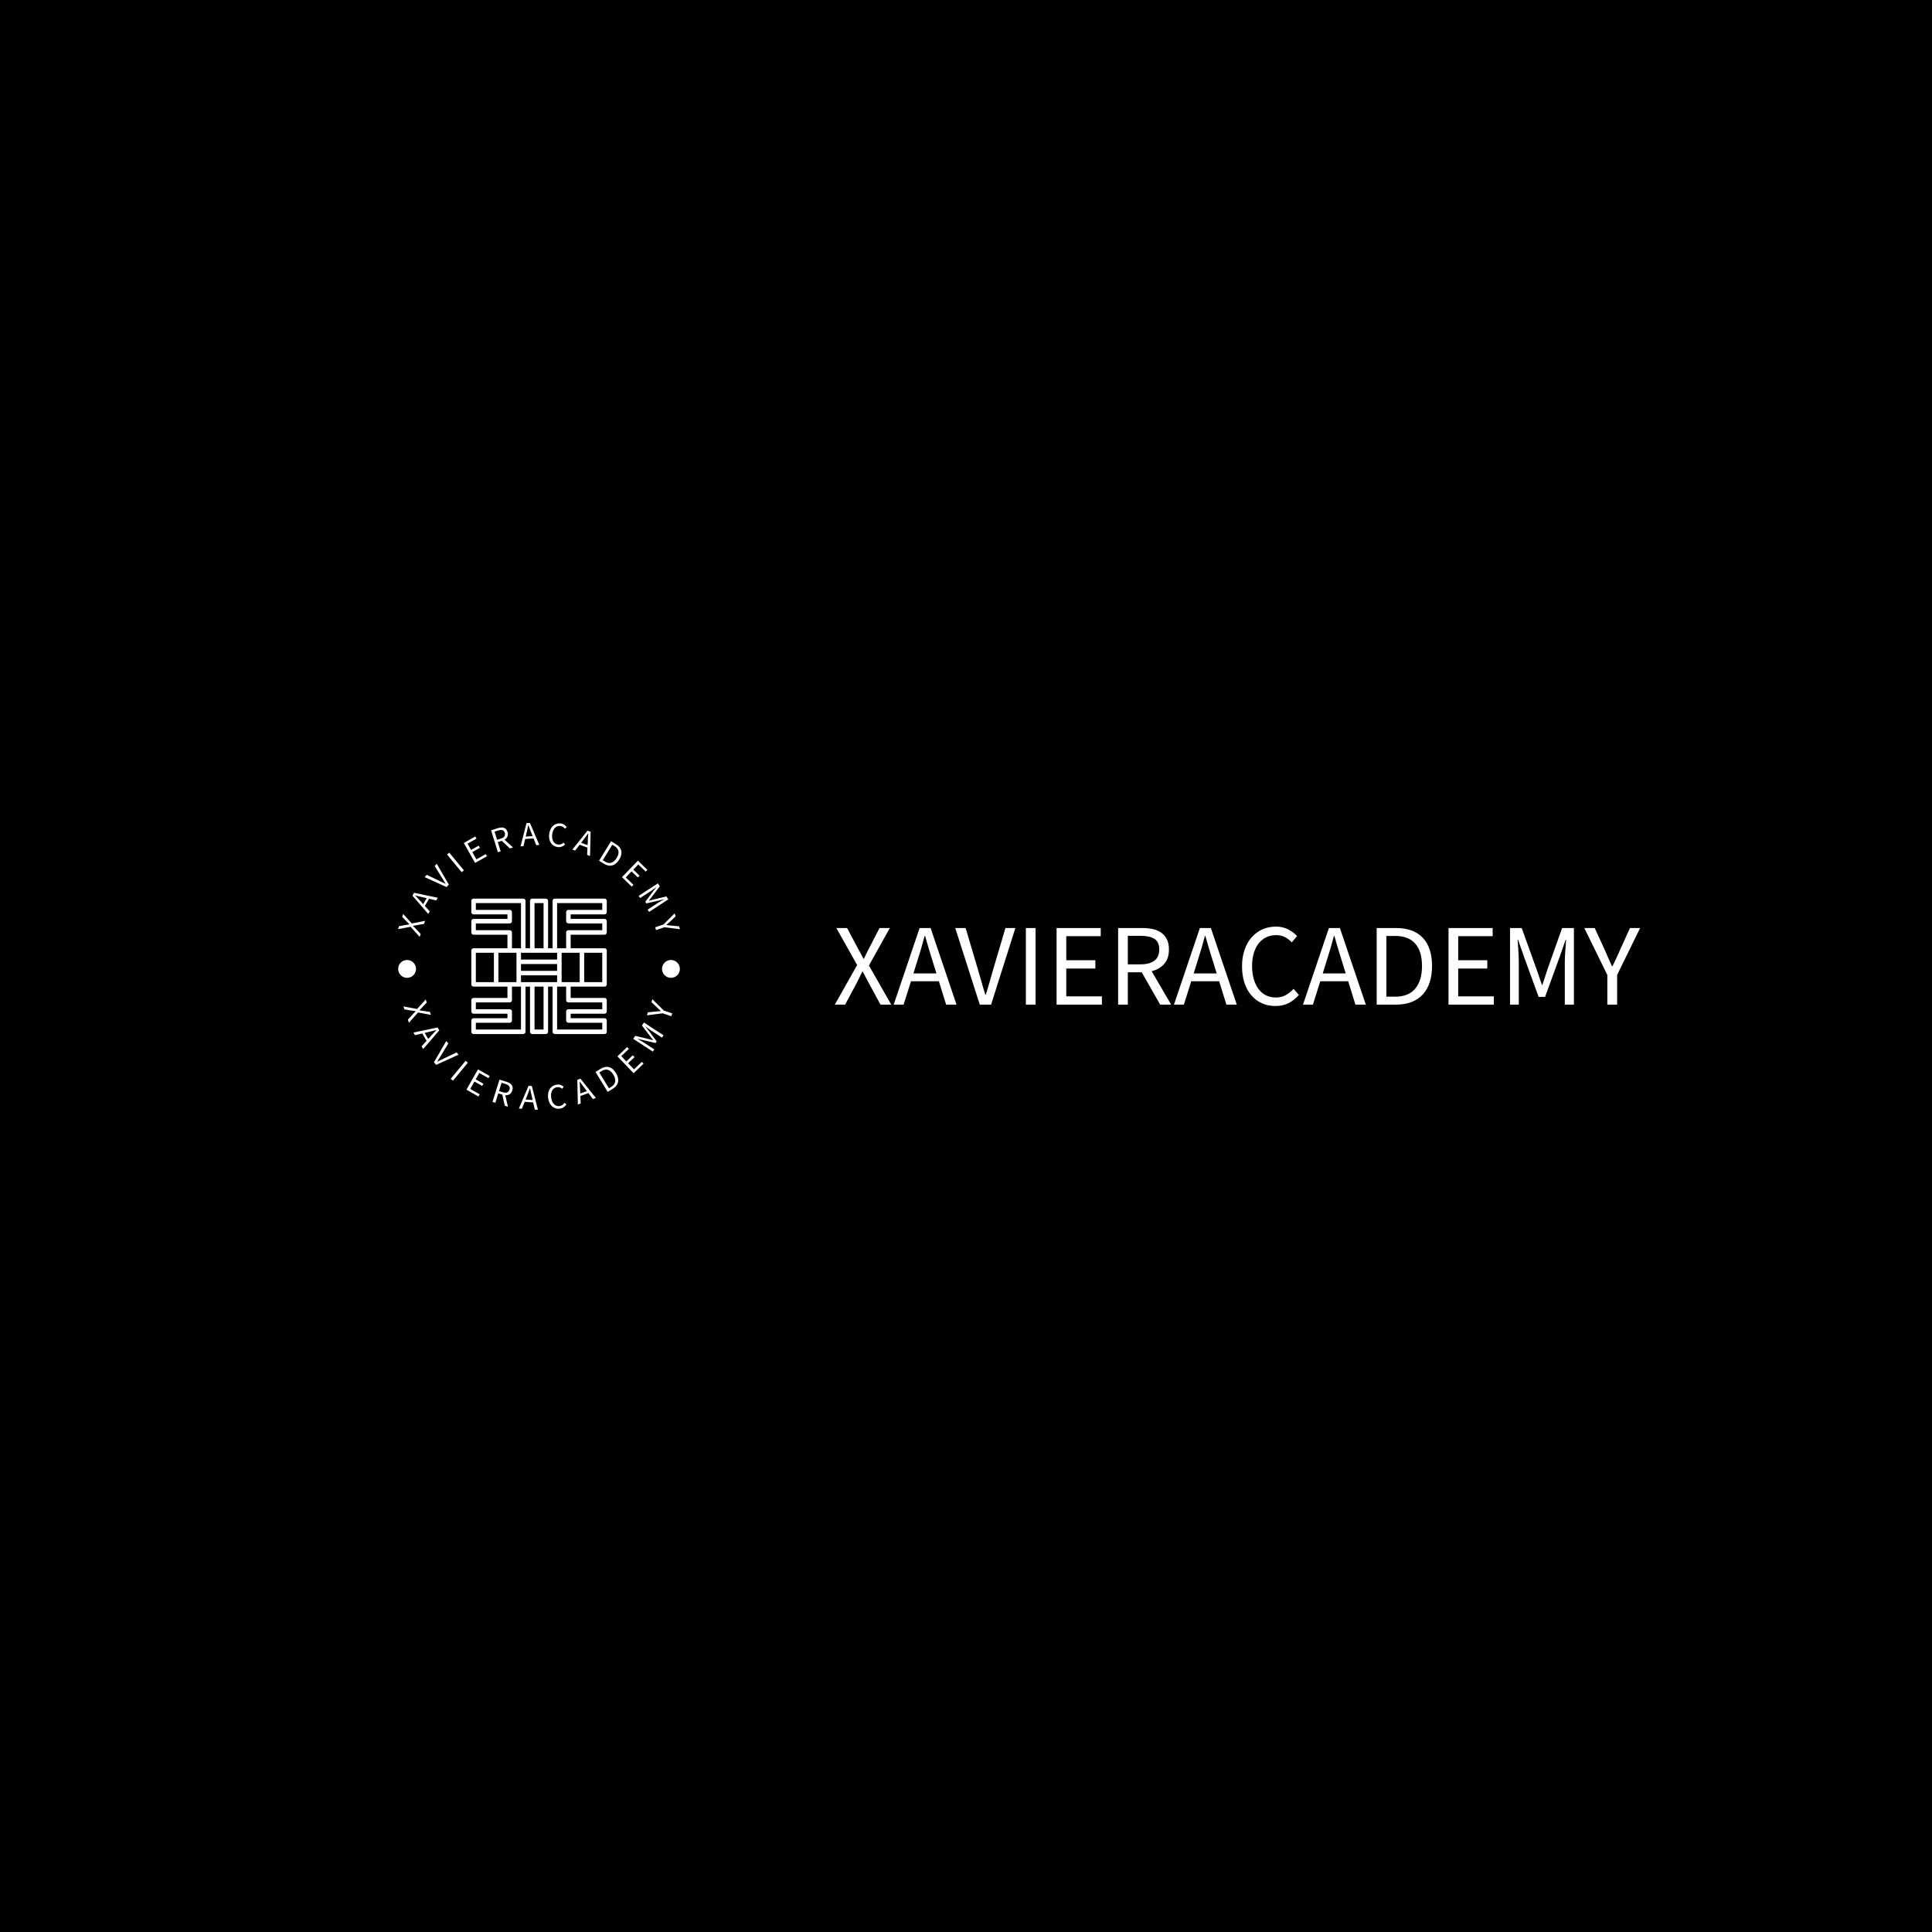
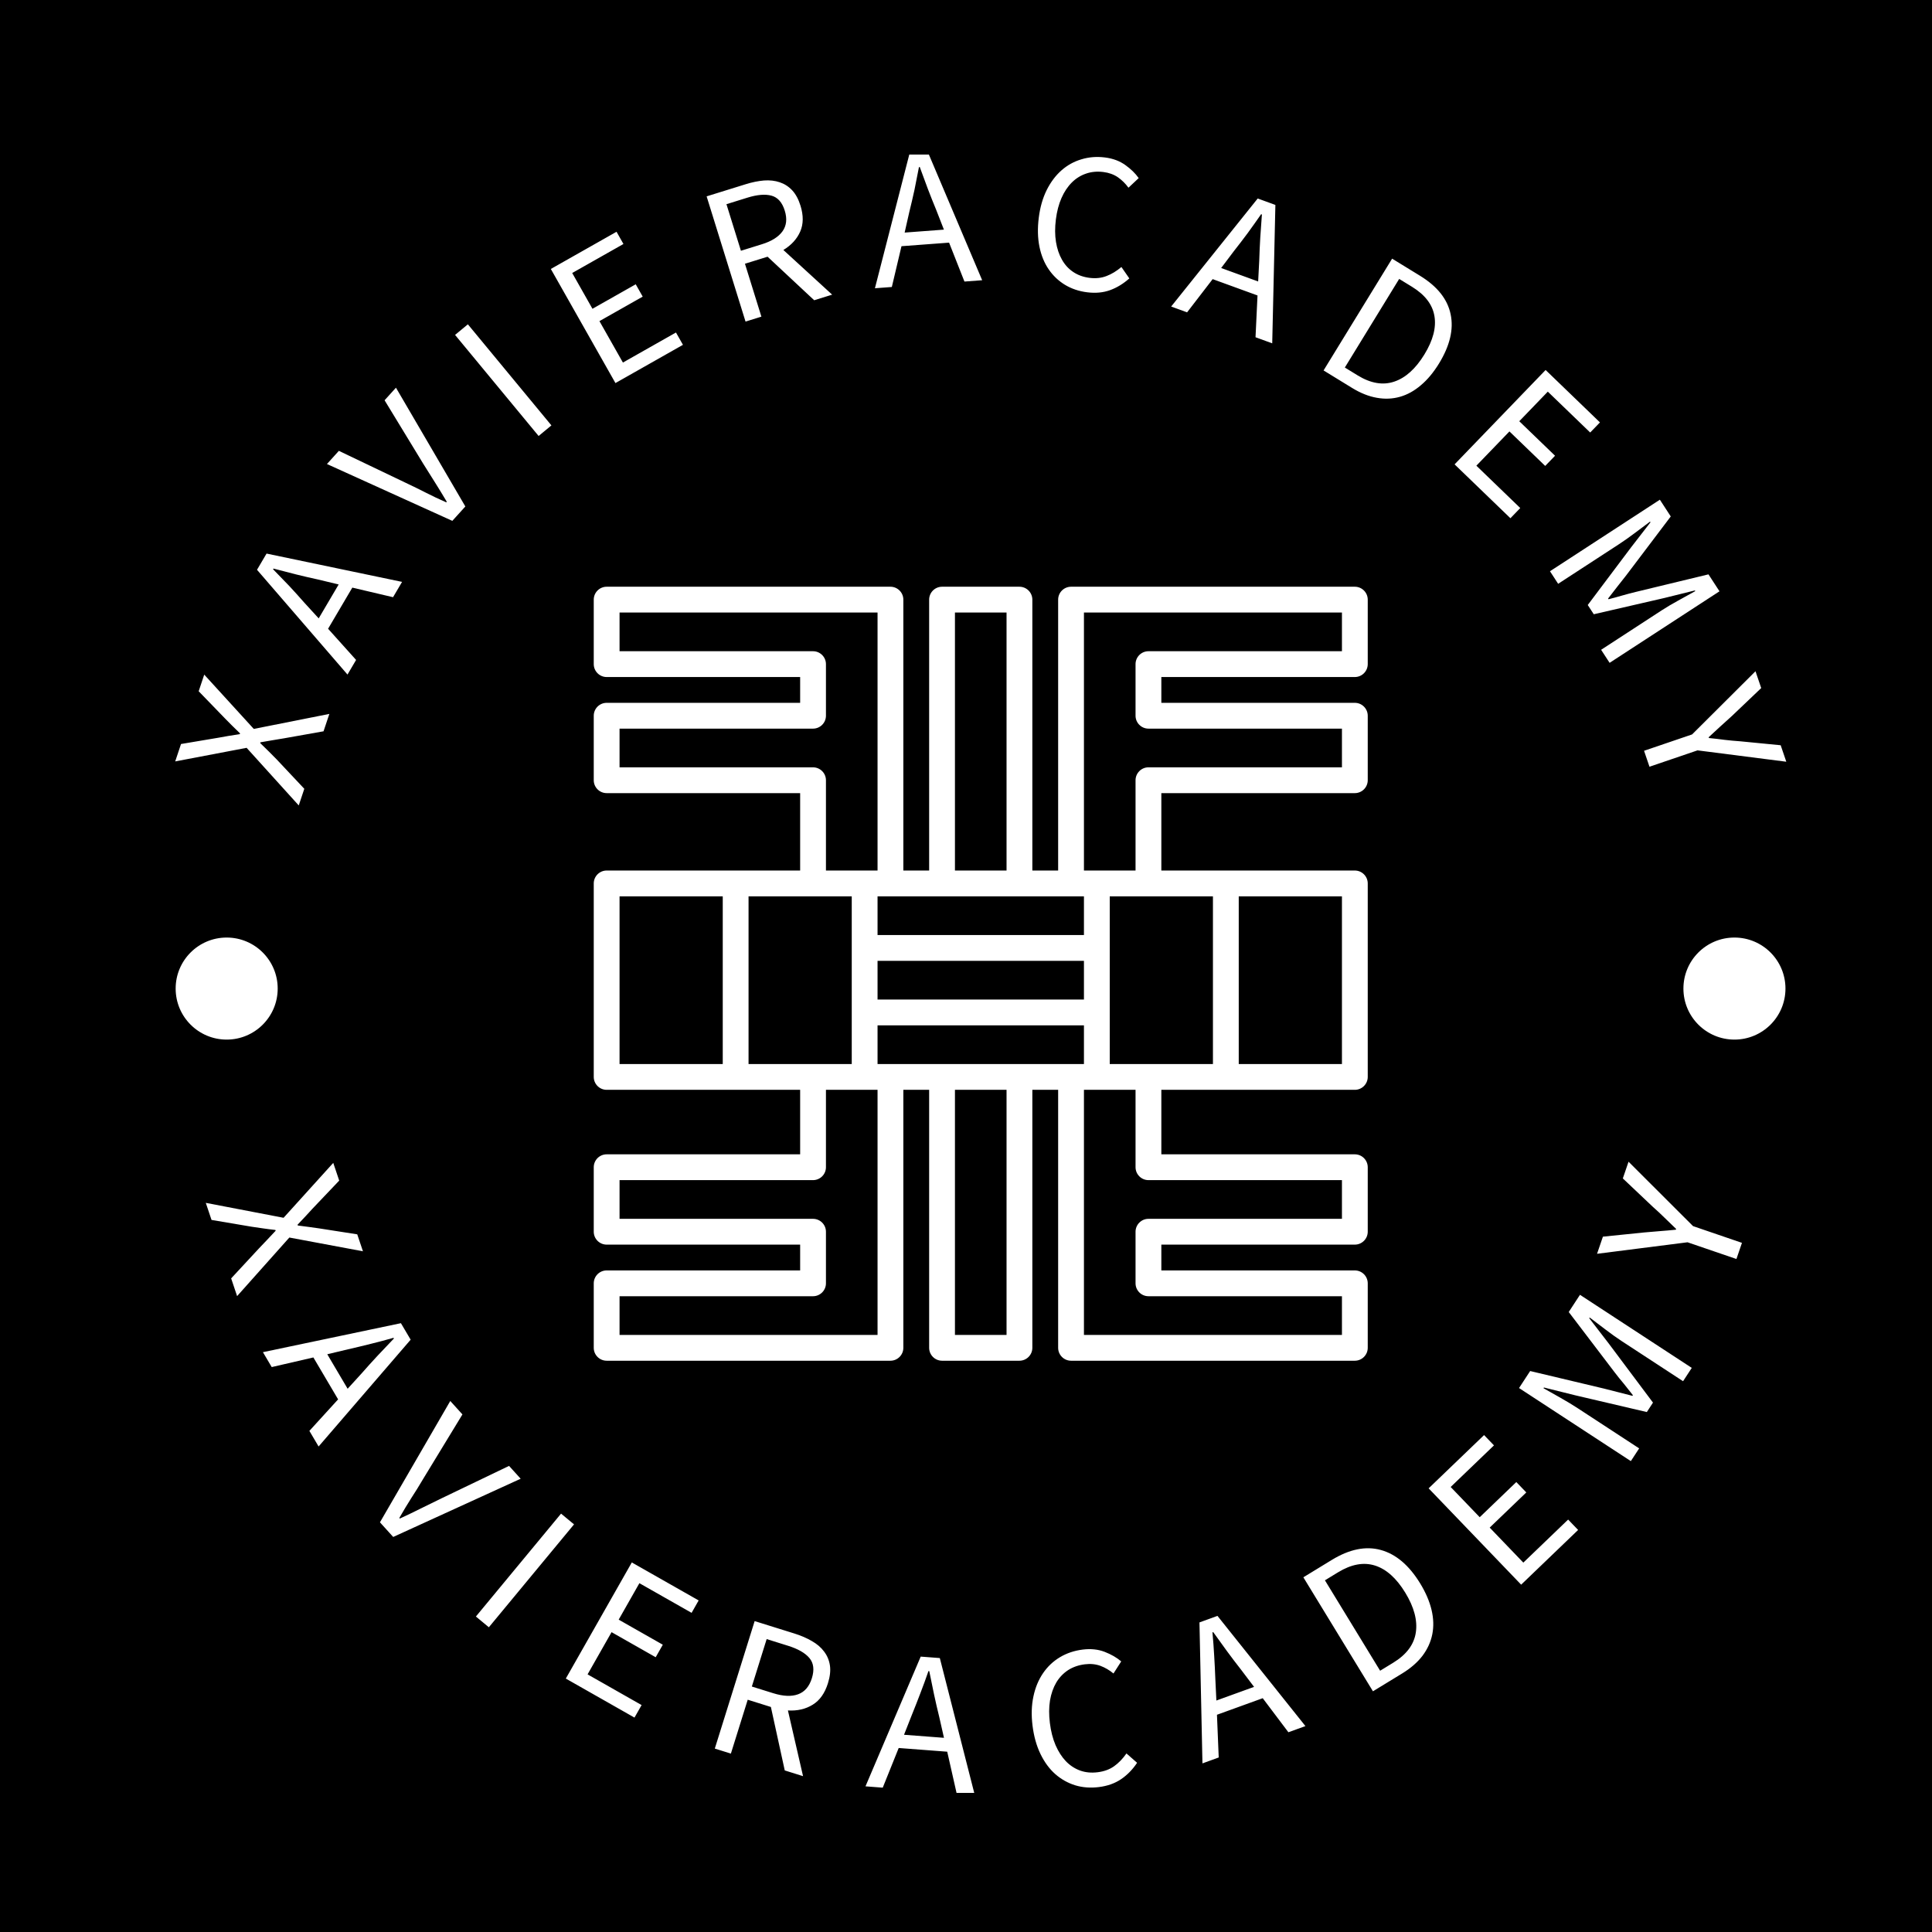
<svg xmlns="http://www.w3.org/2000/svg" version="1.1" width="1000" height="1000" viewBox="0 0 1000 1000">
  <rect width="1000" height="1000" fill="#000000" />
-   <g transform="matrix(0.7,0,0,0.7,149.5758,425.9615)">
+   <g transform="translate(-232, 80) scale(4)">
    <svg viewBox="0 0 396 84" data-background-color="#ffffff" preserveAspectRatio="xMidYMid meet" height="212" width="1000">
      <g id="tight-bounds" transform="matrix(1,0,0,1,0.2399962,-0.09141403)">
        <svg viewBox="0 0 395.52 84.183" height="84.183" width="395.52">
          <g>
            <svg viewBox="0 0 662.97 141.107" height="84.183" width="395.52">
              <g transform="matrix(1,0,0,1,267.4496,51.05282)">
                <svg viewBox="0 0 395.52 39.001" height="39.001" width="395.52">
                  <g>
                    <svg viewBox="0 0 395.52 39.001" height="39.001" width="395.52">
                      <g>
                        <svg viewBox="0 0 395.52 39.001" height="39.001" width="395.52">
                          <g transform="matrix(1,0,0,1,0,0)">
-                             <svg width="395.52" viewBox="0.75 -33.4 344.77 34" height="39.001" data-palette-color="#5e1914">
-                               <path d="M5.15 0L0.75 0 10.3-16.95 1.4-32.8 6-32.8 10.45-24.4Q11.1-23.25 11.68-22.18 12.25-21.1 13-19.65L13-19.65 13.2-19.65Q13.9-21.1 14.43-22.18 14.95-23.25 15.55-24.4L15.55-24.4 19.9-32.8 24.3-32.8 15.35-16.75 24.9 0 20.3 0 15.5-8.85Q14.85-10.05 14.18-11.33 13.5-12.6 12.7-14.1L12.7-14.1 12.5-14.1Q11.8-12.6 11.15-11.33 10.5-10.05 9.9-8.85L9.9-8.85 5.15 0ZM35.95-18.35L35.95-18.35 34.4-13.35 44.25-13.35 42.7-18.35Q41.8-21.1 41-23.83 40.2-26.55 39.4-29.4L39.4-29.4 39.2-29.4Q38.45-26.55 37.65-23.83 36.85-21.1 35.95-18.35ZM30.2 0L25.95 0 37.05-32.8 41.75-32.8 52.85 0 48.4 0 45.3-10 33.35-10 30.2 0ZM67.65 0L62.8 0 52.3-32.8 56.75-32.8 62-15.1Q62.9-12.15 63.57-9.65 64.25-7.15 65.2-4.25L65.2-4.25 65.4-4.25Q66.3-7.15 67-9.65 67.7-12.15 68.55-15.1L68.55-15.1 73.8-32.8 78.05-32.8 67.65 0ZM86.69 0L82.54 0 82.54-32.8 86.69-32.8 86.69 0ZM115.09 0L95.69 0 95.69-32.8 114.59-32.8 114.59-29.3 99.84-29.3 99.84-19 112.29-19 112.29-15.45 99.84-15.45 99.84-3.55 115.09-3.55 115.09 0ZM126.19 0L122.04 0 122.04-32.8 132.29-32.8Q134.79-32.8 136.91-32.33 139.04-31.85 140.56-30.75 142.09-29.65 142.94-27.9 143.79-26.15 143.79-23.6L143.79-23.6Q143.79-19.75 141.79-17.45 139.79-15.15 136.39-14.3L136.39-14.3 144.74 0 140.04 0 132.14-13.85 126.19-13.85 126.19 0ZM126.19-29.45L126.19-17.25 131.69-17.25Q135.54-17.25 137.59-18.82 139.64-20.4 139.64-23.6L139.64-23.6Q139.64-26.85 137.59-28.15 135.54-29.45 131.69-29.45L131.69-29.45 126.19-29.45ZM155.94-18.35L155.94-18.35 154.39-13.35 164.24-13.35 162.69-18.35Q161.79-21.1 160.99-23.83 160.19-26.55 159.39-29.4L159.39-29.4 159.19-29.4Q158.44-26.55 157.64-23.83 156.84-21.1 155.94-18.35ZM150.19 0L145.94 0 157.04-32.8 161.74-32.8 172.84 0 168.39 0 165.29-10 153.34-10 150.19 0ZM189.38 0.6L189.38 0.6Q186.28 0.6 183.68-0.55 181.08-1.7 179.16-3.88 177.23-6.05 176.16-9.22 175.08-12.4 175.08-16.4L175.08-16.4Q175.08-20.35 176.18-23.5 177.28-26.65 179.23-28.85 181.18-31.05 183.83-32.23 186.48-33.4 189.63-33.4L189.63-33.4Q192.63-33.4 194.91-32.18 197.18-30.95 198.63-29.35L198.63-29.35 196.38-26.65Q195.08-28.05 193.43-28.9 191.78-29.75 189.68-29.75L189.68-29.75Q187.33-29.75 185.43-28.83 183.53-27.9 182.18-26.18 180.83-24.45 180.11-22 179.38-19.55 179.38-16.5L179.38-16.5Q179.38-13.4 180.11-10.93 180.83-8.45 182.13-6.7 183.43-4.95 185.31-4 187.18-3.05 189.53-3.05L189.53-3.05Q191.93-3.05 193.73-4.03 195.53-5 197.13-6.75L197.13-6.75 199.43-4.15Q197.48-1.9 195.03-0.65 192.58 0.6 189.38 0.6ZM211.18-18.35L211.18-18.35 209.63-13.35 219.48-13.35 217.93-18.35Q217.03-21.1 216.23-23.83 215.43-26.55 214.63-29.4L214.63-29.4 214.43-29.4Q213.68-26.55 212.88-23.83 212.08-21.1 211.18-18.35ZM205.43 0L201.18 0 212.28-32.8 216.98-32.8 228.08 0 223.63 0 220.53-10 208.58-10 205.43 0ZM241.13 0L232.73 0 232.73-32.8 240.93-32.8Q248.53-32.8 252.48-28.6 256.43-24.4 256.43-16.55L256.43-16.55Q256.43-12.65 255.43-9.58 254.43-6.5 252.48-4.38 250.53-2.25 247.68-1.13 244.83 0 241.13 0L241.13 0ZM236.88-29.4L236.88-3.4 240.63-3.4Q246.38-3.4 249.25-6.85 252.13-10.3 252.13-16.55L252.13-16.55Q252.13-22.8 249.25-26.1 246.38-29.4 240.63-29.4L240.63-29.4 236.88-29.4ZM282.88 0L263.48 0 263.48-32.8 282.38-32.8 282.38-29.3 267.63-29.3 267.63-19 280.08-19 280.08-15.45 267.63-15.45 267.63-3.55 282.88-3.55 282.88 0ZM293.57 0L289.82 0 289.82-32.8 294.82-32.8 301.12-15.3Q301.72-13.6 302.3-11.88 302.87-10.15 303.47-8.45L303.47-8.45 303.67-8.45Q304.27-10.15 304.8-11.88 305.32-13.6 305.92-15.3L305.92-15.3 312.12-32.8 317.17-32.8 317.17 0 313.27 0 313.27-18.05Q313.27-20.25 313.47-22.9 313.67-25.55 313.82-27.75L313.82-27.75 313.62-27.75 311.02-20.3 304.82-3.3 302.07-3.3 295.87-20.3 293.27-27.75 293.07-27.75Q293.22-25.55 293.4-22.9 293.57-20.25 293.57-18.05L293.57-18.05 293.57 0ZM335.67 0L331.47 0 331.47-12.7 321.62-32.8 326.07-32.8 330.32-23.55Q331.12-21.75 331.87-20 332.62-18.25 333.47-16.4L333.47-16.4 333.67-16.4Q334.52-18.25 335.37-20 336.22-21.75 336.97-23.55L336.97-23.55 341.17-32.8 345.52-32.8 335.67-12.7 335.67 0Z" opacity="1" transform="matrix(1,0,0,1,0,0)" fill="#ffffff" class="undefined-text-0" data-fill-palette-color="primary" id="text-0" />
-                             </svg>
+                             <svg width="395.52" viewBox="0.75 -33.4 344.77 34" height="39.001" data-palette-color="#5e1914" />
                          </g>
                        </svg>
                      </g>
                    </svg>
                  </g>
                </svg>
              </g>
              <g>
                <svg viewBox="0 0 244.431 141.107" height="141.107" width="244.431">
                  <g>
                    <svg viewBox="0 0 244.431 141.107" height="141.107" width="244.431">
                      <g transform="matrix(1,0,0,1,88.95643,37.29427)">
                        <svg viewBox="0 0 66.518 66.518" height="66.518" width="66.518">
                          <g>
                            <svg version="1.1" x="0" y="0" viewBox="0 0 60 60" enable-background="new 0 0 60 60" xml:space="preserve" height="66.518" width="66.518" class="icon-a-0" data-fill-palette-color="accent" id="a-0">
                              <path fill="#ffffff" d="M59 7c0.55 0 1-0.45 1-1V1c0-0.55-0.45-1-1-1H37c-0.55 0-1 0.45-1 1v21h-2V1c0-0.55-0.45-1-1-1h-6c-0.55 0-1 0.45-1 1v21h-2V1c0-0.55-0.45-1-1-1H1C0.45 0 0 0.45 0 1v5c0 0.55 0.45 1 1 1h15v2H1c-0.55 0-1 0.45-1 1v5c0 0.55 0.45 1 1 1h15v6H1c-0.55 0-1 0.45-1 1v15c0 0.55 0.45 1 1 1h15v5H1c-0.55 0-1 0.45-1 1v5c0 0.55 0.45 1 1 1h15v2H1c-0.55 0-1 0.45-1 1v5c0 0.55 0.45 1 1 1h22c0.55 0 1-0.45 1-1V39h2v20c0 0.55 0.45 1 1 1h6c0.55 0 1-0.45 1-1V39h2v20c0 0.55 0.45 1 1 1h22c0.55 0 1-0.45 1-1v-5c0-0.55-0.45-1-1-1H44v-2h15c0.55 0 1-0.45 1-1v-5c0-0.55-0.45-1-1-1H44v-5h15c0.55 0 1-0.45 1-1V23c0-0.55-0.45-1-1-1H44v-6h15c0.55 0 1-0.45 1-1v-5c0-0.55-0.45-1-1-1H44V7H59zM43 24h5v13h-5-3v-4-5-4H43zM33 37h-6-4-1v-3h16v3h-1H33zM17 37h-5V24h5 3v4 5 4H17zM38 32H22v-3h16V32zM38 27H22v-3h1 4 6 4 1V27zM28 2h4v20h-4V2zM17 14H2v-3h15c0.55 0 1-0.45 1-1V6c0-0.55-0.45-1-1-1H2V2h20v20h-1-3v-7C18 14.45 17.55 14 17 14zM2 24h8v13H2V24zM22 58H2v-3h15c0.55 0 1-0.45 1-1v-4c0-0.55-0.45-1-1-1H2v-3h15c0.55 0 1-0.45 1-1v-6h3 1V58zM32 58h-4V39h4V58zM43 46h15v3H43c-0.55 0-1 0.45-1 1v4c0 0.55 0.45 1 1 1h15v3H38V39h1 3v6C42 45.55 42.45 46 43 46zM58 37h-8V24h8V37zM43 11h15v3H43c-0.55 0-1 0.45-1 1v7h-3-1V2h20v3H43c-0.55 0-1 0.45-1 1v4C42 10.55 42.45 11 43 11z" data-fill-palette-color="accent" />
                            </svg>
                          </g>
                        </svg>
                      </g>
                      <path d="M64.081 54.661L63.603 56.09 59.123 51.139 52.986 52.307 53.486 50.811 56.709 50.269C57.008 50.214 57.296 50.163 57.571 50.115 57.847 50.067 58.169 50.017 58.537 49.964V49.964L58.559 49.898C58.295 49.641 58.064 49.417 57.869 49.225 57.675 49.027 57.474 48.823 57.263 48.612V48.612L55.003 46.277 55.481 44.848 59.74 49.514 66.234 48.224 65.734 49.719 62.321 50.325C62.016 50.377 61.701 50.43 61.374 50.482 61.048 50.534 60.695 50.595 60.314 50.664V50.664L60.291 50.73C60.563 50.989 60.814 51.235 61.045 51.466 61.274 51.704 61.497 51.93 61.714 52.142V52.142ZM64.099 38.682V38.682L65.318 40.014 67.035 37.099 65.279 36.678C64.635 36.538 63.997 36.39 63.363 36.233 62.733 36.071 62.09 35.904 61.433 35.734V35.734L61.398 35.794C61.872 36.274 62.333 36.75 62.781 37.222 63.225 37.7 63.665 38.187 64.099 38.682ZM68.532 43.586L67.792 44.842 60.017 35.838 60.837 34.445 72.483 36.878 71.708 38.194 68.207 37.371 66.125 40.906ZM77.921 30.397L76.803 31.633 66.028 26.749 67.052 25.616 72.772 28.352C73.414 28.654 73.999 28.941 74.526 29.211 75.053 29.481 75.637 29.758 76.278 30.041V30.041L76.325 29.989C75.97 29.39 75.633 28.839 75.316 28.337 74.998 27.835 74.653 27.285 74.279 26.686V26.686L70.981 21.27 71.958 20.189ZM85.318 23.429L84.218 24.339 77.038 15.653 78.139 14.743ZM96.623 16.505L90.821 19.791 85.268 9.985 90.914 6.788 91.509 7.839 87.105 10.332 88.846 13.407 92.564 11.302 93.164 12.362 89.446 14.467 91.463 18.028 96.023 15.446ZM103.364 14.083L102.001 14.507 98.657 3.745 102.022 2.7C102.568 2.53 103.089 2.424 103.585 2.381 104.082 2.345 104.534 2.396 104.939 2.535 105.351 2.672 105.708 2.902 106.011 3.226 106.314 3.55 106.552 3.992 106.726 4.551V4.551C106.986 5.39 106.979 6.127 106.703 6.764 106.422 7.408 105.939 7.938 105.253 8.354V8.354L109.446 12.193 107.901 12.673 103.896 8.932 101.951 9.536ZM100.361 4.418L101.605 8.421 103.406 7.861C104.245 7.601 104.837 7.229 105.181 6.745 105.526 6.262 105.589 5.671 105.372 4.972V4.972C105.151 4.26 104.77 3.831 104.23 3.685 103.69 3.54 103.001 3.597 102.162 3.858V3.858ZM116.074 5.096V5.096L115.675 6.858 119.05 6.605 118.393 4.922C118.141 4.314 117.898 3.705 117.666 3.095 117.44 2.485 117.209 1.861 116.975 1.225V1.225L116.905 1.23C116.781 1.893 116.653 2.544 116.521 3.181 116.382 3.818 116.233 4.457 116.074 5.096ZM114.574 11.534L113.121 11.643 116.081 0.121 117.694 0 122.338 10.953 120.815 11.067 119.494 7.723 115.403 8.029ZM131.354 11.989V11.989C130.647 11.9 130.014 11.686 129.453 11.347 128.899 11.009 128.434 10.569 128.06 10.025 127.68 9.474 127.413 8.824 127.26 8.073 127.107 7.316 127.088 6.485 127.202 5.581V5.581C127.315 4.683 127.542 3.89 127.884 3.202 128.224 2.521 128.648 1.957 129.153 1.511 129.659 1.065 130.232 0.748 130.873 0.56 131.507 0.366 132.181 0.313 132.894 0.403V0.403C133.574 0.488 134.157 0.706 134.643 1.056 135.123 1.398 135.505 1.771 135.79 2.176V2.176L134.911 3.001C134.654 2.647 134.35 2.347 133.998 2.101 133.646 1.862 133.232 1.713 132.757 1.653V1.653C132.222 1.586 131.727 1.631 131.271 1.788 130.809 1.944 130.401 2.198 130.048 2.549 129.688 2.906 129.391 3.352 129.156 3.885 128.921 4.419 128.76 5.033 128.672 5.726V5.726C128.583 6.432 128.586 7.077 128.68 7.659 128.775 8.24 128.945 8.748 129.193 9.182 129.439 9.622 129.76 9.974 130.156 10.239 130.558 10.511 131.026 10.68 131.561 10.748V10.748C132.102 10.816 132.591 10.764 133.029 10.591 133.466 10.425 133.891 10.166 134.304 9.816V9.816L134.985 10.797C134.471 11.255 133.919 11.592 133.329 11.806 132.738 12.02 132.08 12.081 131.354 11.989ZM143.964 8.461V8.461L142.877 9.903 146.056 11.06 146.15 9.256C146.17 8.598 146.199 7.943 146.238 7.292 146.283 6.642 146.33 5.98 146.378 5.303V5.303L146.312 5.279C145.927 5.833 145.542 6.373 145.16 6.899 144.771 7.423 144.372 7.944 143.964 8.461ZM139.949 13.713L138.58 13.214 146.018 3.929 147.537 4.482 147.265 16.376 145.83 15.853 146.001 12.262 142.146 10.858ZM154.137 20.214L151.678 18.706 157.57 9.099 159.969 10.571C161.456 11.482 162.332 12.586 162.599 13.882 162.87 15.172 162.535 16.582 161.596 18.114V18.114C161.126 18.88 160.609 19.5 160.046 19.973 159.484 20.456 158.886 20.788 158.252 20.969 157.609 21.153 156.943 21.181 156.255 21.056 155.564 20.936 154.858 20.656 154.137 20.214ZM158.176 10.841L153.506 18.456 154.603 19.129C155.726 19.818 156.776 19.997 157.751 19.667 158.723 19.342 159.585 18.567 160.337 17.342V17.342C161.085 16.122 161.374 15.02 161.206 14.034 161.041 13.043 160.397 12.203 159.274 11.514V11.514ZM167.736 31.407L162.938 26.778 170.761 18.667 175.431 23.172 174.592 24.041 170.95 20.528 168.497 23.071 171.572 26.037 170.726 26.913 167.652 23.947 164.81 26.892 168.582 30.531ZM171.838 37.043L171.136 35.964 180.58 29.815 181.516 31.254 177.663 36.348C177.406 36.674 177.15 36.999 176.893 37.325 176.631 37.654 176.377 37.983 176.13 38.311V38.311L176.168 38.369C176.564 38.27 176.962 38.162 177.362 38.044 177.756 37.931 178.156 37.825 178.561 37.728V37.728L184.757 36.231 185.704 37.687 176.261 43.835 175.531 42.714 180.725 39.332C181.149 39.056 181.628 38.773 182.16 38.481 182.693 38.19 183.181 37.92 183.623 37.672V37.672L183.585 37.614 180.958 38.264 174.9 39.659 174.382 38.865 178.116 33.897 179.772 31.758 179.734 31.7C179.329 32.004 178.883 32.338 178.397 32.701 177.911 33.065 177.457 33.385 177.033 33.661V33.661ZM179.687 52.763L179.221 51.393 183.35 49.987 188.798 44.558 189.29 46.003 186.758 48.415C186.425 48.719 186.095 49.017 185.766 49.312 185.444 49.604 185.113 49.911 184.772 50.231V50.231L184.794 50.297C185.26 50.342 185.713 50.395 186.156 50.455 186.602 50.507 187.049 50.548 187.495 50.579V50.579L190.963 50.917 191.445 52.334 183.816 51.357ZM56.107 91.712L55.615 90.245 62.3 91.528 66.569 86.809 67.081 88.332 64.785 90.746C64.582 90.975 64.381 91.194 64.184 91.4 63.993 91.605 63.765 91.846 63.5 92.125V92.125L63.523 92.191C63.895 92.234 64.218 92.277 64.492 92.318 64.77 92.351 65.057 92.392 65.354 92.439V92.439L68.631 92.95 69.121 94.407 62.796 93.225 58.306 98.26 57.795 96.736 60.191 94.152C60.409 93.924 60.635 93.687 60.868 93.441 61.101 93.194 61.352 92.927 61.62 92.64V92.64L61.598 92.574C61.219 92.533 60.864 92.487 60.531 92.438 60.198 92.388 59.877 92.341 59.568 92.298V92.298ZM67.833 102.832V102.832L66.055 103.256 67.805 106.221 69.036 104.869C69.483 104.358 69.932 103.861 70.382 103.379 70.837 102.894 71.304 102.402 71.782 101.903V101.903L71.747 101.843C71.086 102.032 70.431 102.206 69.783 102.365 69.144 102.526 68.494 102.681 67.833 102.832ZM61.281 104.358L60.525 103.077 72.384 100.586 73.221 102.004 65.31 111.183 64.518 109.842 66.987 107.133 64.861 103.531ZM71.721 118.958L70.582 117.7 76.626 107.273 77.671 108.427 74.309 113.949C73.944 114.567 73.596 115.129 73.264 115.635 72.942 116.142 72.603 116.705 72.248 117.323V117.323L72.295 117.375C72.941 117.077 73.532 116.793 74.068 116.523 74.614 116.253 75.208 115.962 75.85 115.65V115.65L81.677 112.851 82.676 113.954ZM79.942 126.719L78.828 125.796 86.147 116.953 87.262 117.876ZM92.457 134.482L86.556 131.128 92.227 121.148 97.972 124.413 97.366 125.48 92.879 122.931 91.099 126.064 94.891 128.219 94.28 129.295 90.487 127.14 88.426 130.767 93.069 133.406ZM100.742 137.577L99.36 137.145 102.784 126.189 106.204 127.257C106.763 127.432 107.261 127.647 107.697 127.902 108.141 128.152 108.493 128.454 108.753 128.807 109.02 129.155 109.188 129.556 109.255 130.009 109.318 130.454 109.261 130.963 109.082 131.534V131.534C108.814 132.392 108.378 133.005 107.775 133.374 107.17 133.75 106.459 133.915 105.644 133.869V133.869L106.944 139.515 105.372 139.023 104.18 133.569 102.189 132.946ZM103.817 127.735L102.543 131.813 104.382 132.387C105.239 132.655 105.951 132.686 106.517 132.479 107.084 132.273 107.478 131.814 107.701 131.103V131.103C107.927 130.379 107.857 129.799 107.491 129.364 107.125 128.929 106.513 128.578 105.656 128.31V128.31ZM116.292 134.258V134.258L115.622 135.958 119.055 136.22 118.651 134.438C118.488 133.778 118.337 133.126 118.2 132.481 118.062 131.83 117.926 131.166 117.791 130.488V130.488L117.722 130.483C117.498 131.133 117.266 131.769 117.025 132.392 116.791 133.008 116.547 133.63 116.292 134.258ZM113.793 140.504L112.31 140.39 117.056 129.241 118.698 129.366 121.695 141.107 120.143 140.988 119.335 137.413 115.164 137.095ZM132.371 140.453V140.453C131.651 140.543 130.974 140.493 130.34 140.303 129.706 140.107 129.133 139.786 128.622 139.34 128.117 138.893 127.693 138.318 127.352 137.617 127.009 136.908 126.78 136.092 126.665 135.167V135.167C126.552 134.256 126.579 133.418 126.745 132.653 126.906 131.895 127.182 131.231 127.574 130.659 127.96 130.095 128.443 129.639 129.023 129.292 129.604 128.945 130.257 128.726 130.984 128.636V128.636C131.677 128.55 132.306 128.616 132.869 128.834 133.433 129.053 133.906 129.326 134.288 129.654V129.654L133.623 130.692C133.279 130.406 132.906 130.188 132.505 130.036 132.098 129.886 131.65 129.841 131.161 129.902V129.902C130.619 129.969 130.141 130.136 129.724 130.402 129.309 130.675 128.971 131.029 128.71 131.463 128.449 131.905 128.268 132.42 128.167 133.009 128.073 133.598 128.069 134.242 128.156 134.942V134.942C128.245 135.662 128.408 136.298 128.645 136.852 128.888 137.406 129.183 137.865 129.53 138.231 129.884 138.596 130.292 138.864 130.756 139.034 131.213 139.199 131.715 139.247 132.263 139.179V139.179C132.818 139.11 133.289 138.938 133.677 138.662 134.065 138.385 134.419 138.02 134.738 137.564V137.564L135.652 138.366C135.268 138.943 134.81 139.413 134.278 139.774 133.746 140.135 133.11 140.361 132.371 140.453ZM142.378 131.189V131.189L142.466 133.015 145.704 131.842 144.602 130.384C144.182 129.849 143.777 129.316 143.387 128.786 142.994 128.248 142.597 127.699 142.195 127.136V127.136L142.129 127.16C142.193 127.845 142.243 128.52 142.279 129.187 142.319 129.844 142.352 130.512 142.378 131.189ZM142.667 137.91L141.269 138.417 141.012 126.302 142.56 125.741 150.119 135.212 148.655 135.742 146.449 132.815 142.516 134.239ZM158.427 130.693L155.922 132.222 149.941 122.425 152.386 120.932C153.902 120.006 155.307 119.721 156.6 120.078 157.903 120.436 159.031 121.396 159.985 122.958V122.958C160.456 123.731 160.78 124.484 160.956 125.219 161.132 125.954 161.154 126.654 161.022 127.319 160.892 127.975 160.613 128.59 160.184 129.164 159.751 129.732 159.165 130.242 158.427 130.693ZM151.795 122.684L156.539 130.454 157.663 129.767C158.805 129.07 159.453 128.203 159.607 127.166 159.761 126.128 159.458 124.988 158.698 123.744V123.744C157.939 122.5 157.071 121.724 156.096 121.415 155.12 121.107 154.061 121.301 152.919 121.998V121.998ZM173.554 118.356L168.659 123.058 160.707 114.78 165.472 110.202 166.323 111.088 162.601 114.663 165.098 117.261 168.243 114.239 169.101 115.132 165.955 118.154 168.846 121.163 172.697 117.463ZM178.8 111.346L178.085 112.44 168.477 106.16 169.433 104.698 175.769 106.205C176.174 106.302 176.583 106.407 176.996 106.517 177.403 106.624 177.812 106.729 178.222 106.83V106.83L178.261 106.772C178.003 106.436 177.741 106.106 177.476 105.782 177.202 105.46 176.939 105.133 176.687 104.801V104.801L172.748 99.626 173.714 98.147 183.322 104.428 182.574 105.573 177.286 102.116C176.857 101.835 176.396 101.506 175.903 101.129 175.411 100.751 174.959 100.408 174.549 100.1V100.1L174.51 100.158 176.194 102.344 179.988 107.412 179.459 108.223 173.294 106.781 170.616 106.115 170.578 106.174C171.025 106.426 171.519 106.705 172.059 107.01 172.598 107.316 173.083 107.608 173.512 107.889V107.889ZM187.635 93.682L187.16 95.07 182.957 93.633 175.181 94.623 175.685 93.15 179.227 92.789C179.684 92.749 180.136 92.71 180.585 92.674 181.025 92.641 181.482 92.601 181.956 92.552V92.552L181.978 92.486C181.634 92.157 181.3 91.835 180.979 91.521 180.653 91.199 180.32 90.888 179.979 90.589V90.589L177.397 88.145 177.888 86.709 183.432 92.244ZM53.025 71.829C53.025 69.407 54.988 67.444 57.41 67.444 59.831 67.444 61.794 69.407 61.794 71.829 61.794 74.251 59.831 76.214 57.41 76.214 54.988 76.214 53.025 74.251 53.025 71.829ZM182.604 71.829C182.604 69.407 184.567 67.444 186.989 67.444 189.41 67.444 191.374 69.407 191.374 71.829 191.374 74.251 189.41 76.214 186.989 76.214 184.567 76.214 182.604 74.251 182.604 71.829Z" fill="#ffffff" data-fill-palette-color="accent" />
                    </svg>
                  </g>
                </svg>
              </g>
            </svg>
          </g>
          <defs />
        </svg>
        <rect width="395.52" height="84.183" fill="none" stroke="none" visibility="hidden" />
      </g>
    </svg>
  </g>
</svg>
